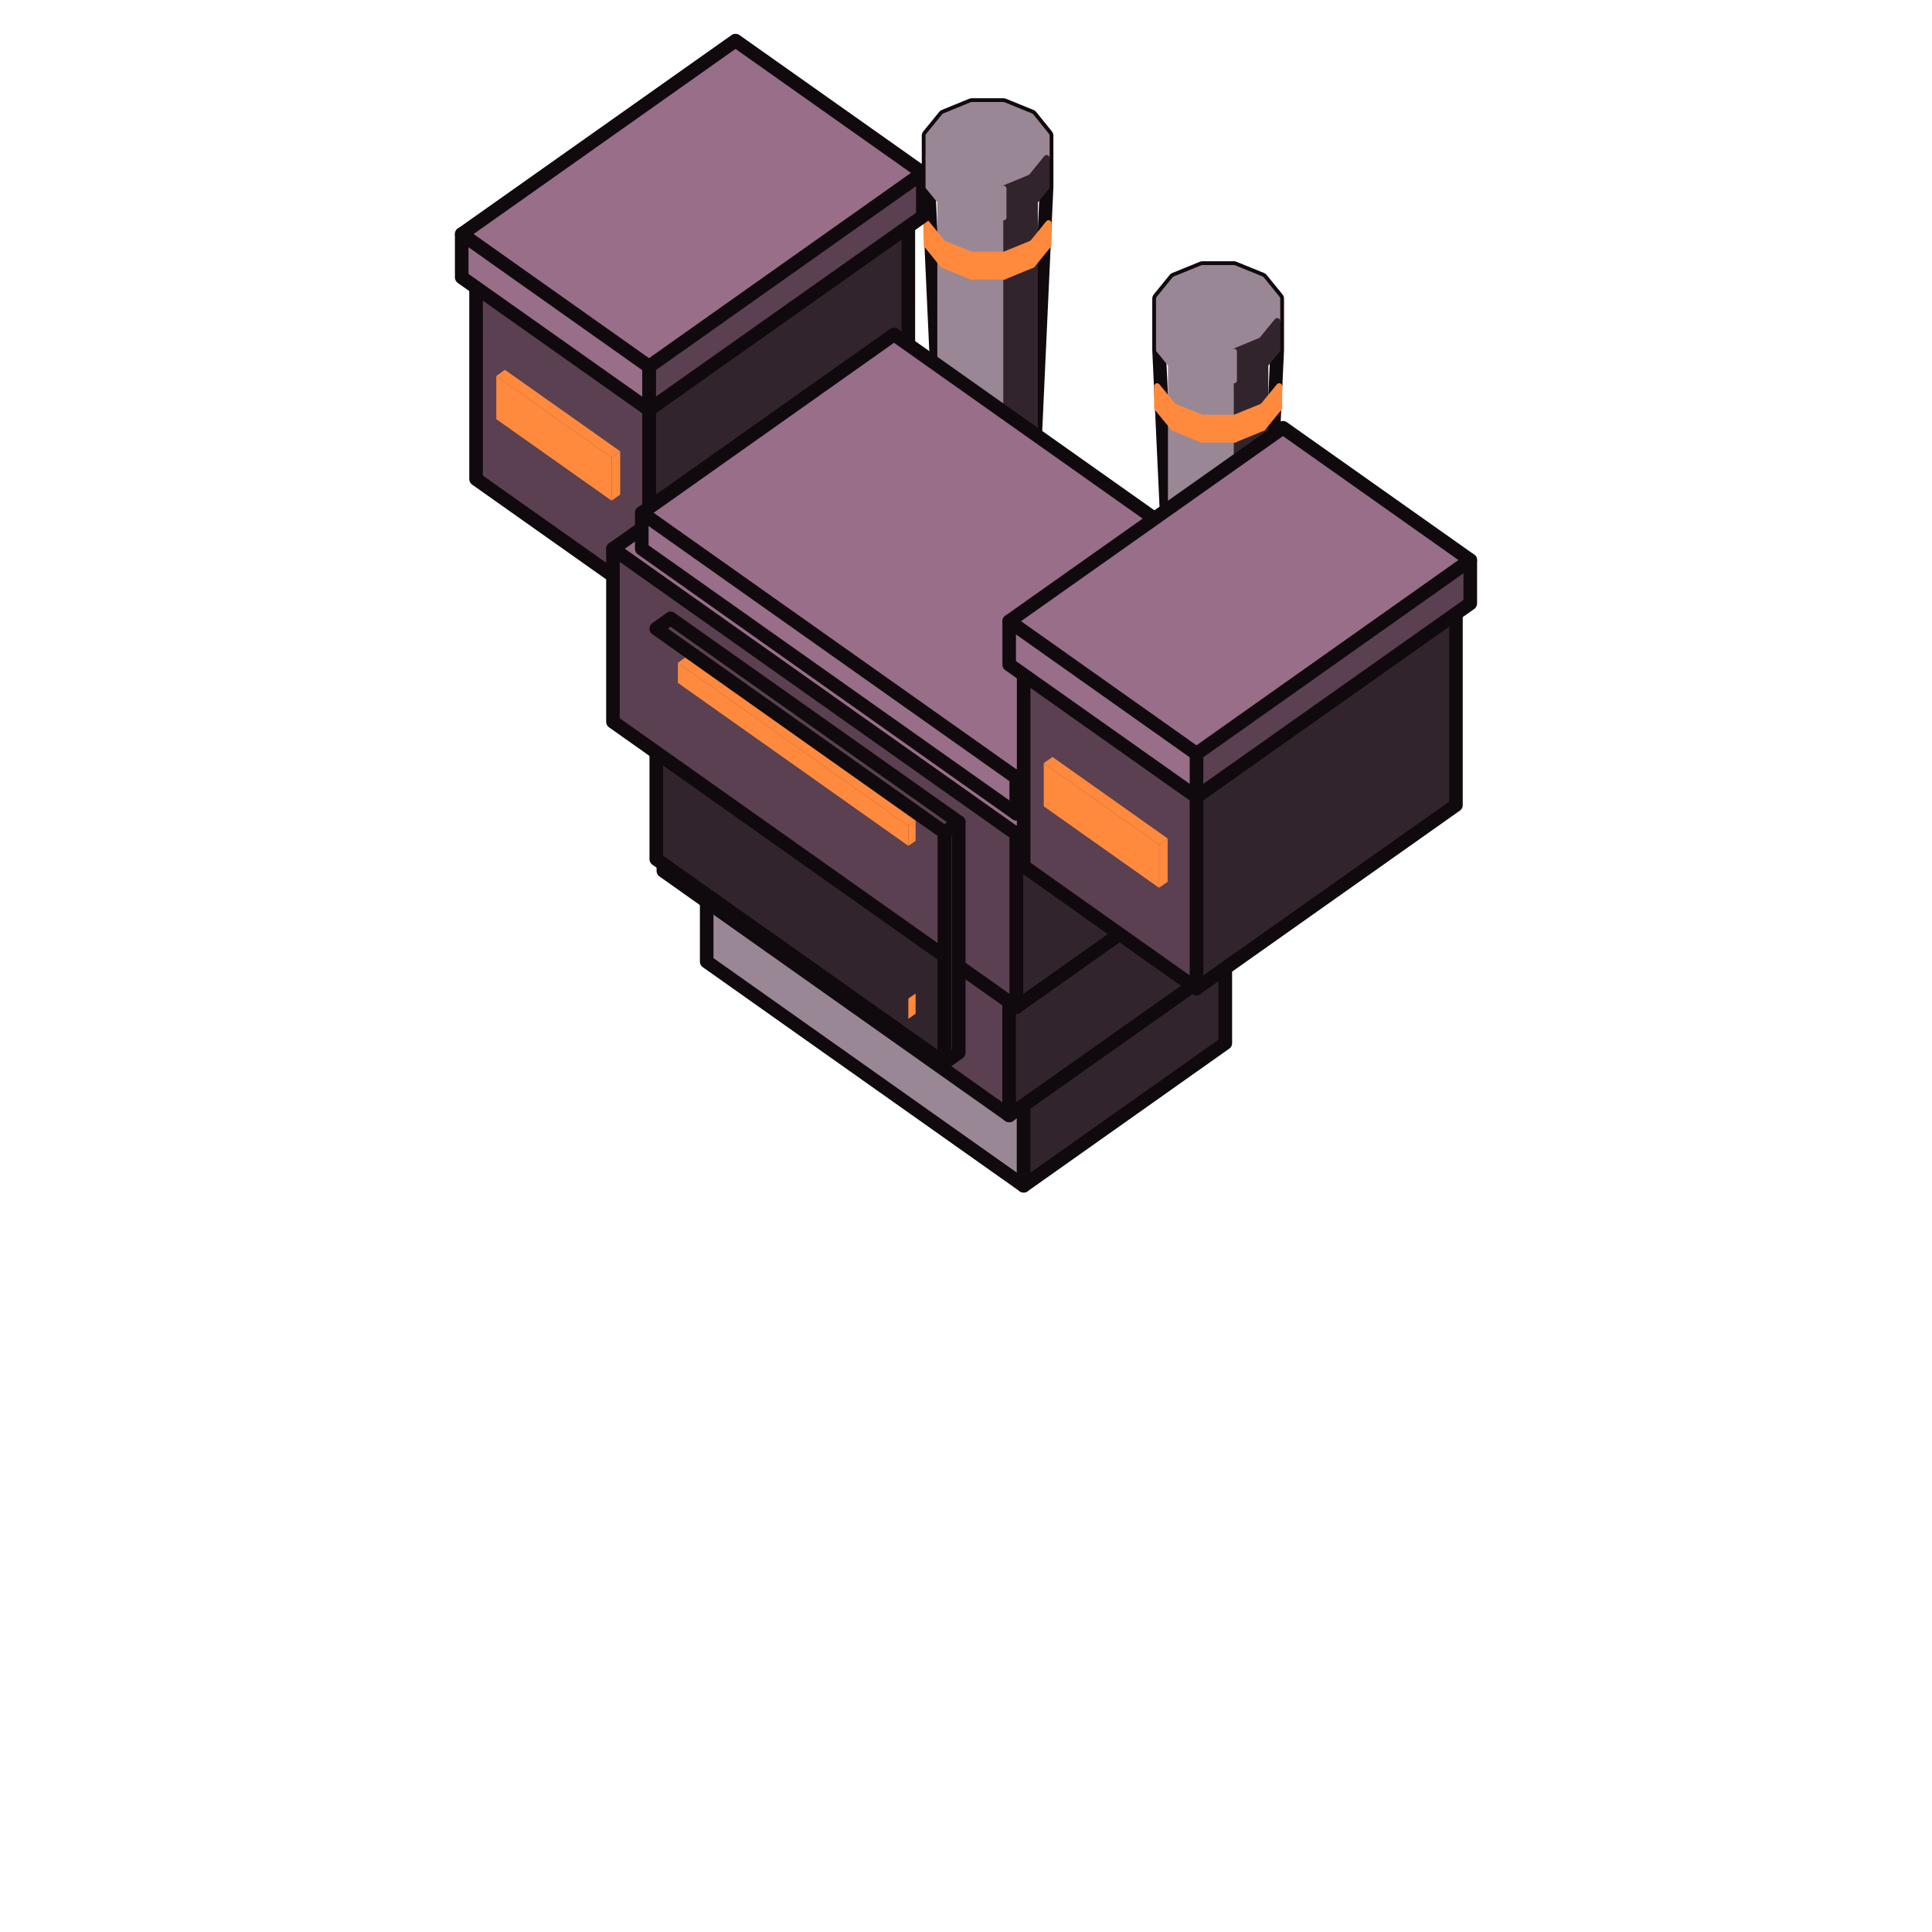
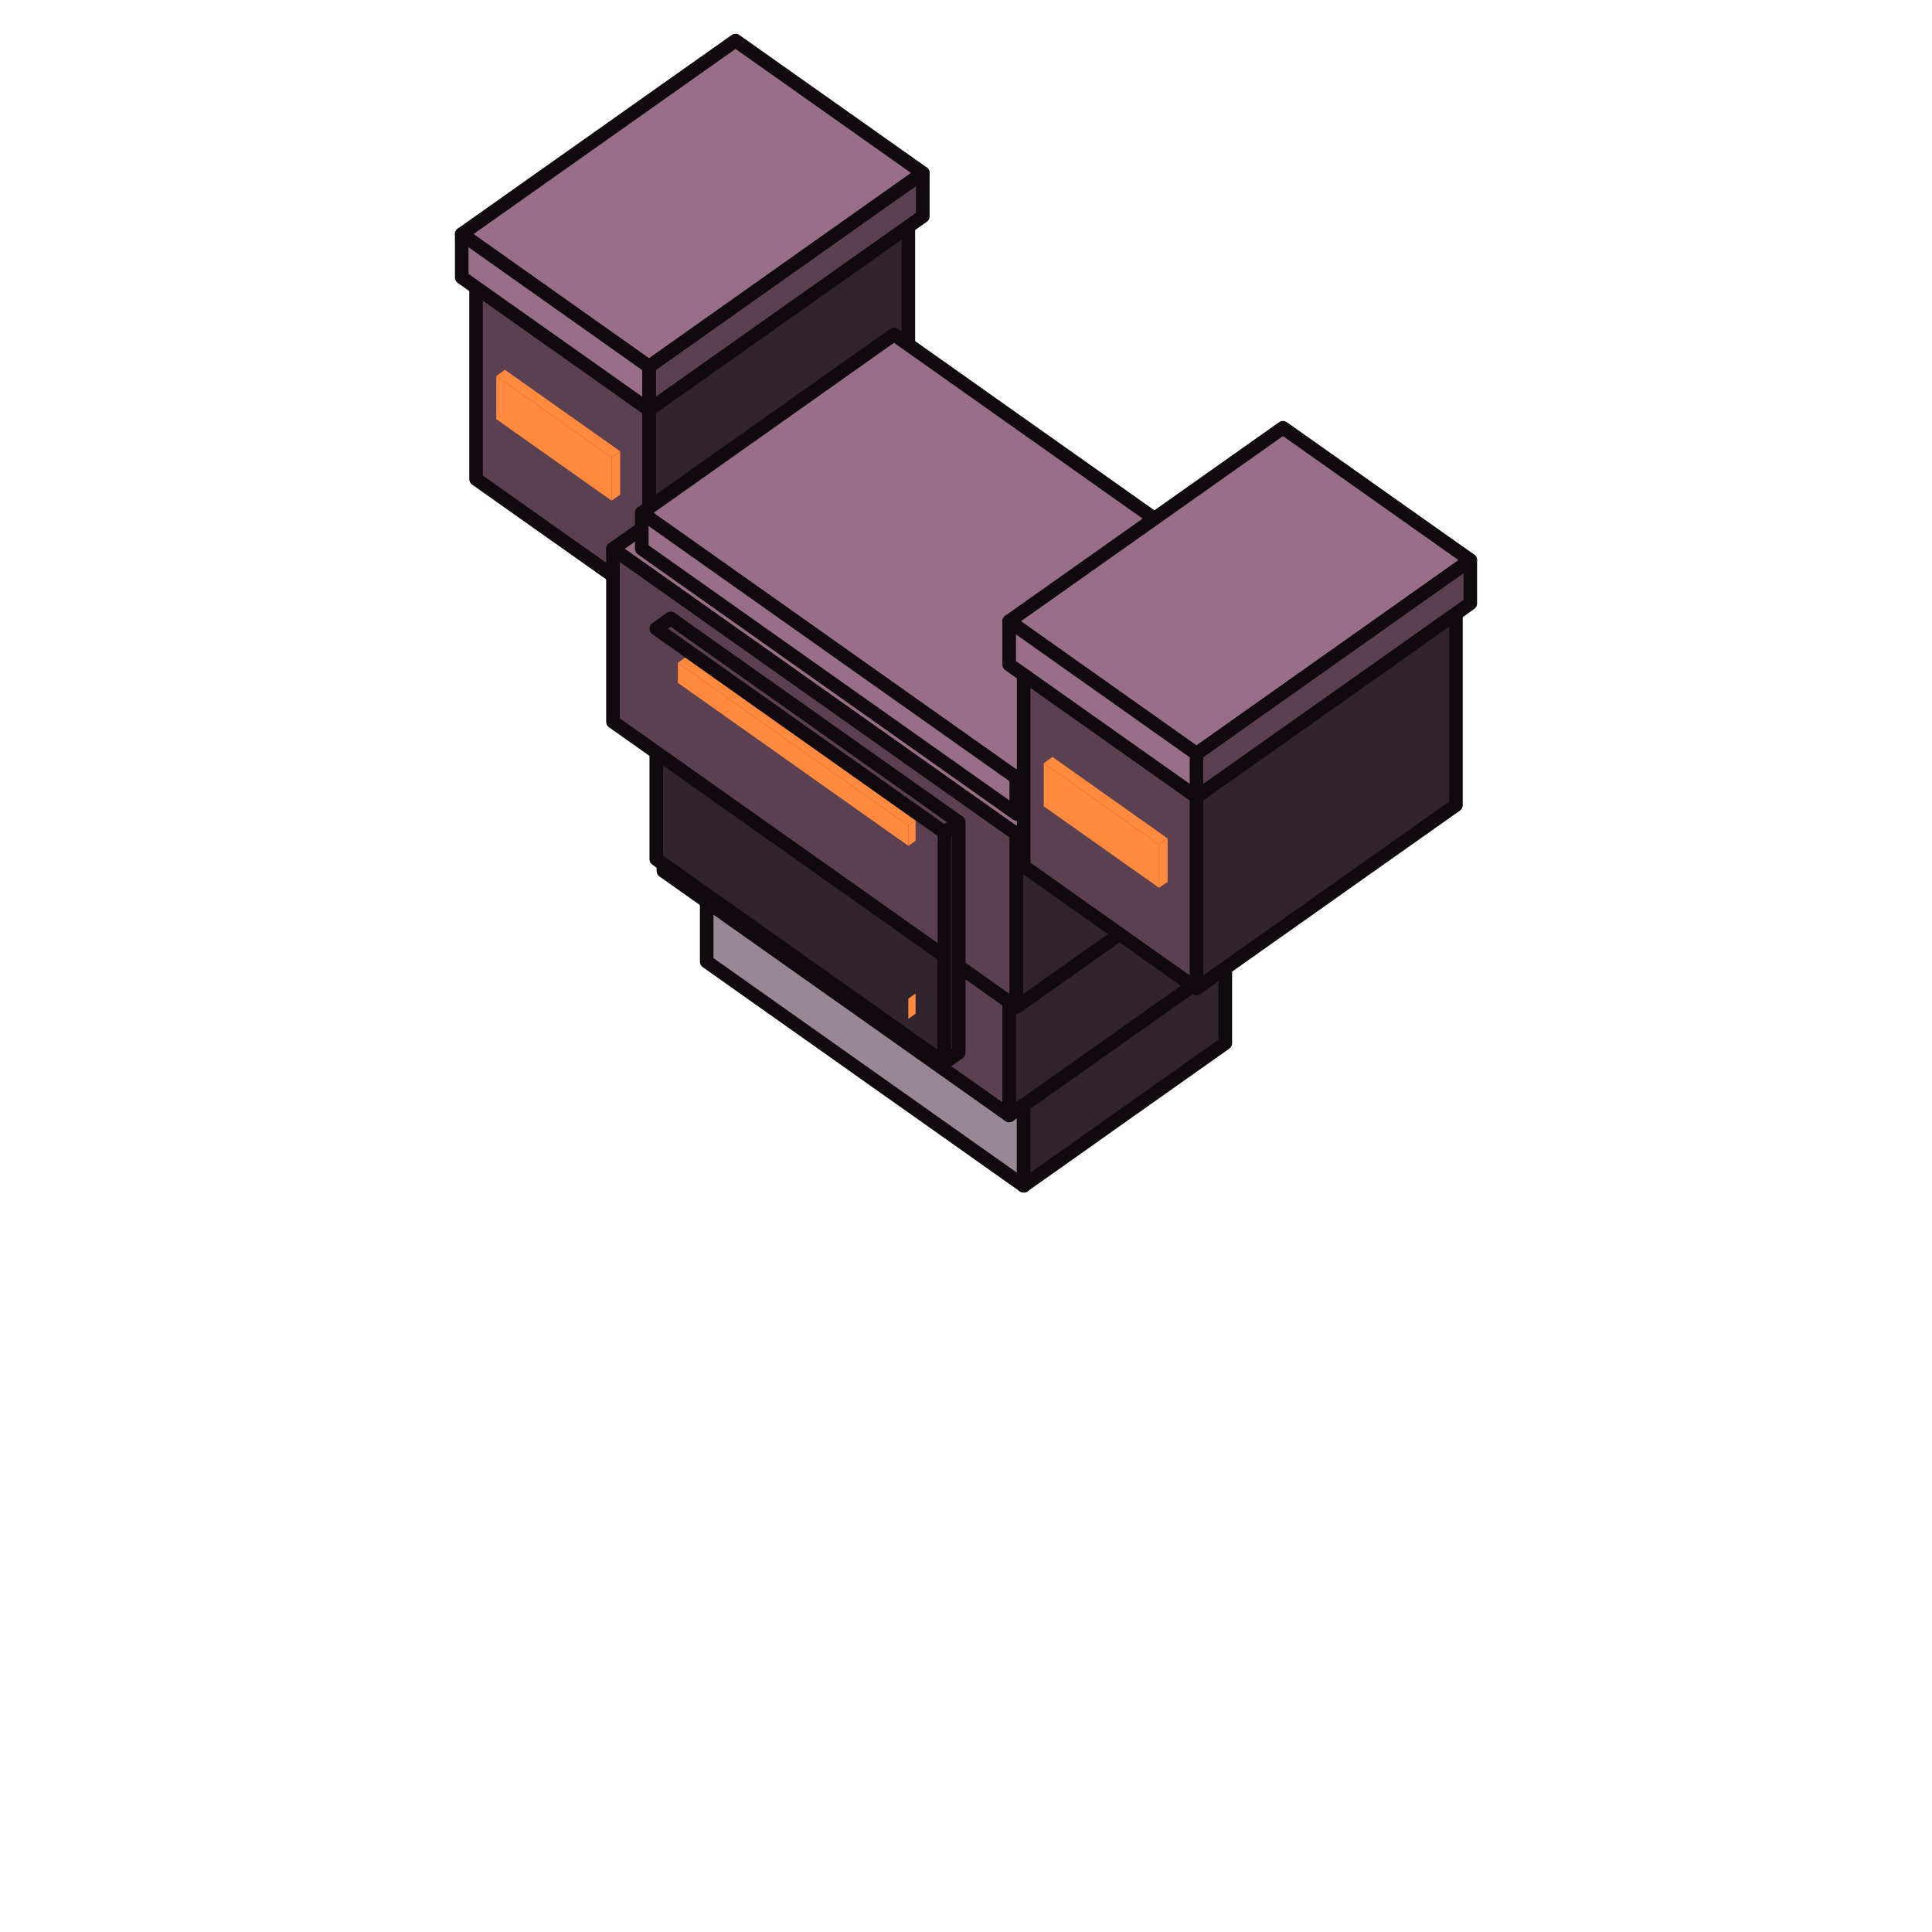
<svg xmlns="http://www.w3.org/2000/svg" viewBox="0 0 128 128" width="128" height="128" data-part-id="jugg_body" data-type="body" data-direction="south">
  <g stroke="#100a0e" stroke-width="0.9" stroke-linejoin="round">
    <path d="M60.18 47.58 L46.82 57.03 L67.82 71.88 L81.18 62.43 Z" fill="#9a8796" />
    <path d="M46.82 63.71 L67.82 78.56 L67.82 71.88 L46.82 57.03 Z" fill="#9a8796" />
    <path d="M67.82 78.56 L81.18 69.11 L81.18 62.43 L67.82 71.88 Z" fill="#32242d" />
    <path d="M60.18 36.68 L43.95 48.15 L66.86 64.35 L83.09 52.88 Z" fill="#986e88" />
    <path d="M43.0 39.84 L60.18 27.69 L60.18 14.33 L43.0 26.48 Z" fill="#32242d" />
    <path d="M48.73 6.23 L31.54 18.38 L43.0 26.48 L60.18 14.33 Z" fill="#986e88" />
-     <path d="M61.52 8.99 L62.57 7.7 L64.38 6.96 L66.48 6.96 L68.3 7.7 L69.34 8.99 L69.34 12.38 L68.56 29.41 L67.72 30.44 L66.27 31.03 L64.59 31.03 L63.14 30.44 L62.3 29.41 L61.52 12.38 Z" fill="none" />
-     <path d="M67.72 30.44 L68.56 29.41 L68.56 12.23 L67.72 13.26 Z" fill="#32242d" stroke="#32242d" stroke-width="0.4" />
-     <path d="M62.3 29.41 L63.14 30.44 L63.14 13.26 L62.3 12.23 Z" fill="#9a8796" stroke="#9a8796" stroke-width="0.4" />
    <path d="M43.95 57.7 L66.86 73.9 L66.86 64.35 L43.95 48.15 Z" fill="#5a4050" />
-     <path d="M63.14 30.44 L64.59 31.03 L64.59 13.85 L63.14 13.26 Z" fill="#9a8796" stroke="#9a8796" stroke-width="0.4" />
-     <path d="M66.27 31.03 L67.72 30.44 L67.72 13.26 L66.27 13.85 Z" fill="#32242d" stroke="#32242d" stroke-width="0.4" />
-     <path d="M64.59 31.03 L66.27 31.03 L66.27 13.85 L64.59 13.85 Z" fill="#9a8796" stroke="#9a8796" stroke-width="0.4" />
    <path d="M31.54 31.74 L43.0 39.84 L43.0 26.48 L31.54 18.38 Z" fill="#5a4050" />
    <path d="M48.73 2.69 L30.59 15.51 L43.0 24.29 L61.14 11.46 Z" fill="#986e88" />
    <path d="M32.88 27.77 L40.52 33.17 L40.52 30.31 L32.88 24.91 Z" fill="#ff8a3d" stroke="none" />
    <path d="M33.45 24.5 L32.88 24.91 L40.52 30.31 L41.09 29.9 Z" fill="#ff8a3d" stroke="none" />
    <path d="M66.86 73.9 L83.09 62.43 L83.09 52.88 L66.86 64.35 Z" fill="#32242d" />
    <path d="M44.91 56.7 L60.18 67.5 L60.18 66.16 L44.91 55.36 Z" fill="#ff8a3d" stroke="none" />
    <path d="M45.39 55.02 L44.91 55.36 L60.18 66.16 L60.66 65.82 Z" fill="#ff8a3d" stroke="none" />
-     <path d="M68.39 17.55 L69.47 16.22 L69.47 14.79 L68.39 16.12 Z" fill="#ff8a3d" stroke="#ff8a3d" stroke-width="0.4" />
-     <path d="M61.39 16.22 L62.47 17.55 L62.47 16.12 L61.39 14.79 Z" fill="#ff8a3d" stroke="#ff8a3d" stroke-width="0.4" />
    <path d="M40.52 33.17 L41.09 32.77 L41.09 29.9 L40.52 30.31 Z" fill="#ff8a3d" stroke="none" />
-     <path d="M62.47 17.55 L64.35 18.32 L64.35 16.88 L62.47 16.12 Z" fill="#ff8a3d" stroke="#ff8a3d" stroke-width="0.4" />
-     <path d="M66.52 18.32 L68.39 17.55 L68.39 16.12 L66.52 16.88 Z" fill="#ff8a3d" stroke="#ff8a3d" stroke-width="0.4" />
    <path d="M43.0 27.15 L61.14 14.33 L61.14 11.46 L43.0 24.29 Z" fill="#5a4050" />
-     <path d="M64.35 18.32 L66.52 18.32 L66.52 16.88 L64.35 16.88 Z" fill="#ff8a3d" stroke="#ff8a3d" stroke-width="0.4" />
-     <path d="M62.57 11.75 L64.38 12.5 L66.48 12.5 L68.3 11.75 L69.34 10.47 L69.34 8.99 L68.3 7.7 L66.48 6.96 L64.38 6.96 L62.57 7.7 L61.52 8.99 L61.52 10.47 Z" fill="#9a8796" stroke="#9a8796" stroke-width="0.4" />
    <path d="M59.23 23.2 L40.61 36.36 L67.34 55.26 L85.96 42.1 Z" fill="#986e88" />
    <path d="M43.48 56.92 L62.57 70.42 L62.57 55.15 L43.48 41.65 Z" fill="#32242d" />
-     <path d="M68.3 13.66 L69.34 12.38 L69.34 10.47 L68.3 11.75 Z" fill="#32242d" stroke="#32242d" stroke-width="0.4" />
-     <path d="M61.52 12.38 L62.57 13.66 L62.57 11.75 L61.52 10.47 Z" fill="#9a8796" stroke="#9a8796" stroke-width="0.4" />
    <path d="M30.59 18.38 L43.0 27.15 L43.0 24.29 L30.59 15.51 Z" fill="#986e88" />
-     <path d="M62.57 13.66 L64.38 14.4 L64.38 12.5 L62.57 11.75 Z" fill="#9a8796" stroke="#9a8796" stroke-width="0.4" />
-     <path d="M66.48 14.4 L68.3 13.66 L68.3 11.75 L66.48 12.5 Z" fill="#32242d" stroke="#32242d" stroke-width="0.4" />
    <path d="M59.23 22.16 L42.52 33.98 L67.34 51.53 L84.05 39.71 Z" fill="#986e88" />
-     <path d="M64.38 14.4 L66.48 14.4 L66.48 12.5 L64.38 12.5 Z" fill="#9a8796" stroke="#9a8796" stroke-width="0.4" />
    <path d="M60.18 67.5 L60.66 67.16 L60.66 65.82 L60.18 66.16 Z" fill="#ff8a3d" stroke="none" />
    <path d="M40.61 47.82 L67.34 66.72 L67.34 55.26 L40.61 36.36 Z" fill="#5a4050" />
-     <path d="M76.79 19.79 L77.84 18.5 L79.66 17.76 L81.75 17.76 L83.57 18.5 L84.62 19.79 L84.62 23.18 L83.83 40.21 L83.0 41.24 L81.54 41.83 L79.87 41.83 L78.41 41.24 L77.58 40.21 L76.79 23.18 Z" fill="none" />
-     <path d="M83.0 41.24 L83.83 40.21 L83.83 23.03 L83.0 24.06 Z" fill="#32242d" stroke="#32242d" stroke-width="0.4" />
-     <path d="M77.58 40.21 L78.41 41.24 L78.41 24.06 L77.58 23.03 Z" fill="#9a8796" stroke="#9a8796" stroke-width="0.4" />
-     <path d="M78.41 41.24 L79.87 41.83 L79.87 24.65 L78.41 24.06 Z" fill="#9a8796" stroke="#9a8796" stroke-width="0.4" />
-     <path d="M81.54 41.83 L83.0 41.24 L83.0 24.06 L81.54 24.65 Z" fill="#32242d" stroke="#32242d" stroke-width="0.4" />
    <path d="M44.91 45.24 L60.18 56.04 L60.18 54.71 L44.91 43.91 Z" fill="#ff8a3d" stroke="none" />
    <path d="M67.34 66.72 L85.96 53.55 L85.96 42.1 L67.34 55.26 Z" fill="#32242d" />
-     <path d="M79.87 41.83 L81.54 41.83 L81.54 24.65 L79.87 24.65 Z" fill="#9a8796" stroke="#9a8796" stroke-width="0.4" />
    <path d="M44.43 40.97 L43.48 41.65 L62.57 55.15 L63.52 54.47 Z" fill="#5a4050" />
    <path d="M45.39 43.57 L44.91 43.91 L60.18 54.71 L60.66 54.37 Z" fill="#ff8a3d" stroke="none" />
    <path d="M42.52 36.36 L67.34 53.91 L67.34 51.53 L42.52 33.98 Z" fill="#986e88" />
    <path d="M62.57 70.42 L63.52 69.74 L63.52 54.47 L62.57 55.15 Z" fill="#32242d" />
-     <path d="M83.66 28.35 L84.75 27.02 L84.75 25.59 L83.66 26.92 Z" fill="#ff8a3d" stroke="#ff8a3d" stroke-width="0.4" />
-     <path d="M76.66 27.02 L77.75 28.35 L77.75 26.92 L76.66 25.59 Z" fill="#ff8a3d" stroke="#ff8a3d" stroke-width="0.4" />
-     <path d="M77.75 28.35 L79.62 29.12 L79.62 27.68 L77.75 26.92 Z" fill="#ff8a3d" stroke="#ff8a3d" stroke-width="0.4" />
-     <path d="M81.79 29.12 L83.66 28.35 L83.66 26.92 L81.79 27.68 Z" fill="#ff8a3d" stroke="#ff8a3d" stroke-width="0.4" />
    <path d="M67.34 53.91 L84.05 42.1 L84.05 39.71 L67.34 51.53 Z" fill="#5a4050" />
-     <path d="M79.62 29.12 L81.79 29.12 L81.79 27.68 L79.62 27.68 Z" fill="#ff8a3d" stroke="#ff8a3d" stroke-width="0.4" />
    <path d="M60.18 56.04 L60.66 55.71 L60.66 54.37 L60.18 54.71 Z" fill="#ff8a3d" stroke="none" />
-     <path d="M77.84 22.55 L79.66 23.3 L81.75 23.3 L83.57 22.55 L84.62 21.27 L84.62 19.79 L83.57 18.5 L81.75 17.76 L79.66 17.76 L77.84 18.5 L76.79 19.79 L76.79 21.27 Z" fill="#9a8796" stroke="#9a8796" stroke-width="0.4" />
-     <path d="M83.57 24.46 L84.62 23.18 L84.62 21.27 L83.57 22.55 Z" fill="#32242d" stroke="#32242d" stroke-width="0.4" />
-     <path d="M76.79 23.18 L77.84 24.46 L77.84 22.55 L76.79 21.27 Z" fill="#9a8796" stroke="#9a8796" stroke-width="0.4" />
-     <path d="M77.84 24.46 L79.66 25.2 L79.66 23.3 L77.84 22.55 Z" fill="#9a8796" stroke="#9a8796" stroke-width="0.4" />
-     <path d="M81.75 25.2 L83.57 24.46 L83.57 22.55 L81.75 23.3 Z" fill="#32242d" stroke="#32242d" stroke-width="0.4" />
-     <path d="M79.66 25.2 L81.75 25.2 L81.75 23.3 L79.66 23.3 Z" fill="#9a8796" stroke="#9a8796" stroke-width="0.4" />
    <path d="M79.27 65.49 L96.46 53.34 L96.46 39.98 L79.27 52.13 Z" fill="#32242d" />
    <path d="M85.0 31.88 L67.82 44.03 L79.27 52.13 L96.46 39.98 Z" fill="#986e88" />
    <path d="M67.82 57.39 L79.27 65.49 L79.27 52.13 L67.82 44.03 Z" fill="#5a4050" />
    <path d="M85.0 28.34 L66.86 41.16 L79.27 49.94 L97.41 37.11 Z" fill="#986e88" />
    <path d="M69.15 53.42 L76.79 58.82 L76.79 55.96 L69.15 50.56 Z" fill="#ff8a3d" stroke="none" />
    <path d="M69.73 50.15 L69.15 50.56 L76.79 55.96 L77.36 55.55 Z" fill="#ff8a3d" stroke="none" />
    <path d="M76.79 58.82 L77.36 58.42 L77.36 55.55 L76.79 55.96 Z" fill="#ff8a3d" stroke="none" />
    <path d="M79.27 52.8 L97.41 39.98 L97.41 37.11 L79.27 49.94 Z" fill="#5a4050" />
    <path d="M66.86 44.03 L79.27 52.8 L79.27 49.94 L66.86 41.16 Z" fill="#986e88" />
  </g>
</svg>
